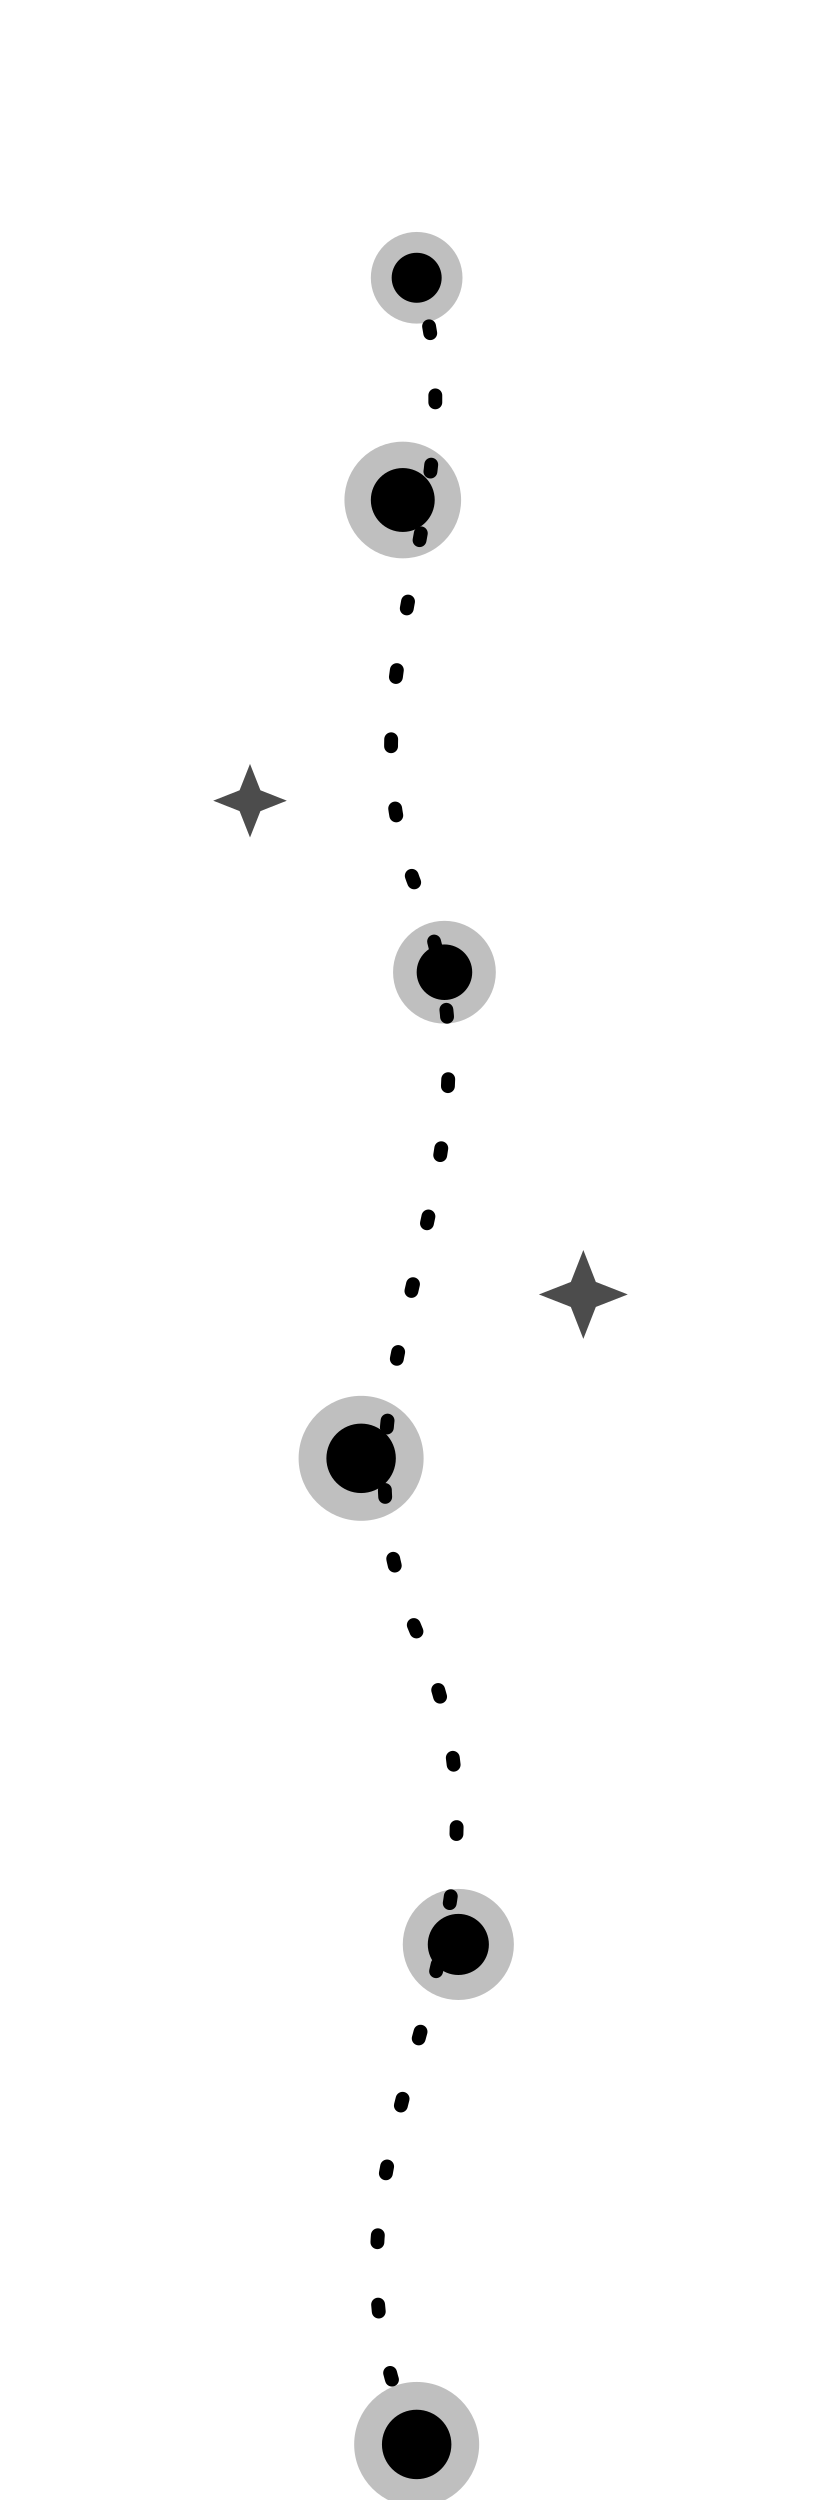
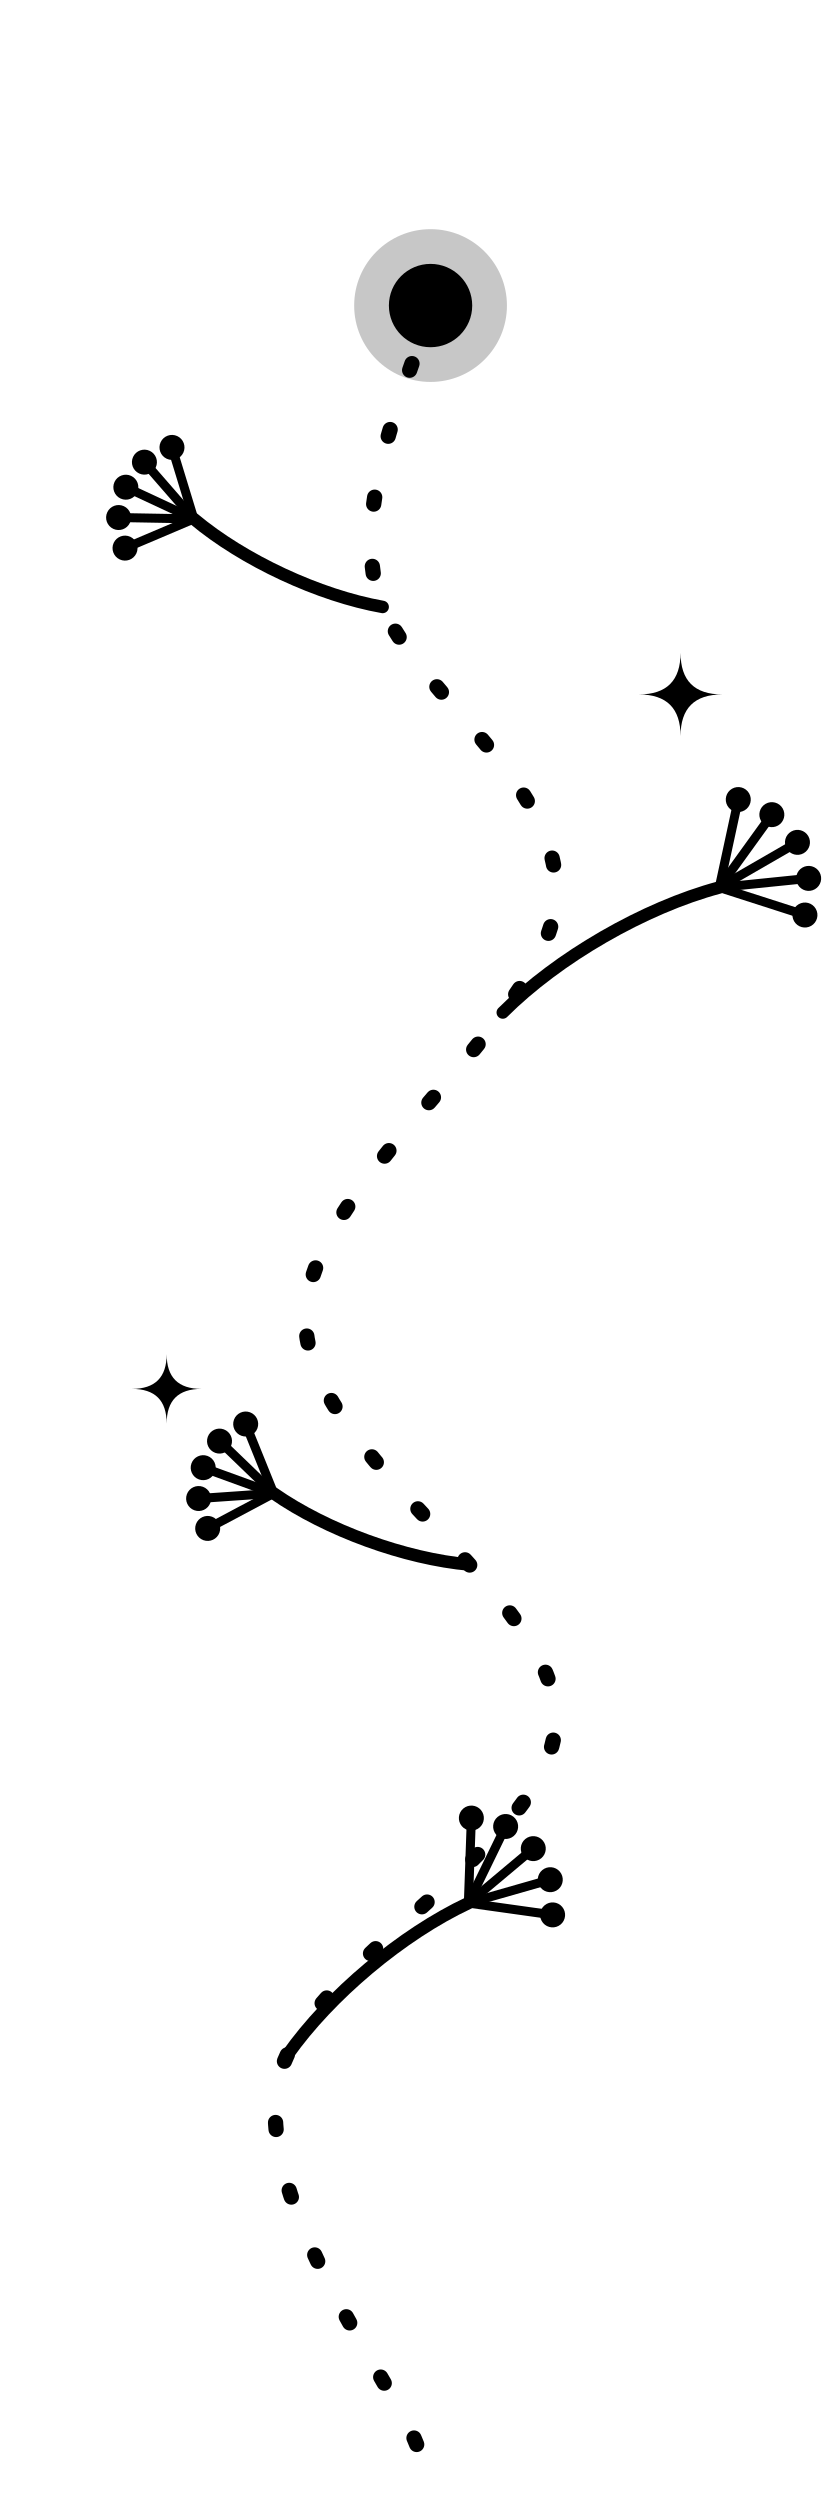
<svg xmlns="http://www.w3.org/2000/svg" viewBox="0 0 120 360" role="img" aria-labelledby="t d">
-   <g fill="none" stroke="currentColor" stroke-width="2" stroke-linecap="round" stroke-dasharray="1 9">
-     <path d="M60,352 C40,310 80,280 60,235 C44,198 76,168 60,128 C48,98 70,70 60,40" />
+   <g fill="none" stroke="currentColor" stroke-width="2.2" stroke-linecap="round" stroke-dasharray="1 9">
+     <path d="M60,352 C56.7,343.3 36.7,317.3 40,300 C43.3,282.7 79.3,266.3 80,248 C80.7,229.7 44,209.7 44,190 C44,170.3 78.3,147.7 80,130 C81.7,112.3 57,98.3 54,84 C51,69.7 60.7,50.7 62,44" />
  </g>
-   <g fill="currentColor" stroke="none">
-     <circle cx="60" cy="352" r="5" />
-     <circle cx="60" cy="352" r="9" opacity="0.25" />
-     <circle cx="66" cy="280" r="4.4" />
-     <circle cx="66" cy="280" r="8" opacity="0.25" />
-     <circle cx="52" cy="210" r="5" />
-     <circle cx="52" cy="210" r="9" opacity="0.25" />
-     <circle cx="64" cy="140" r="4" />
-     <circle cx="64" cy="140" r="7.4" opacity="0.25" />
-     <circle cx="58" cy="72" r="4.6" />
-     <circle cx="58" cy="72" r="8.4" opacity="0.25" />
-     <circle cx="60" cy="40" r="3.6" />
-     <circle cx="60" cy="40" r="6.6" opacity="0.25" />
-     <g opacity="0.7">
-       <path d="M84,180 l1.8,4.6 4.6,1.8 -4.6,1.8 -1.8,4.6 -1.8,-4.6 -4.6,-1.8 4.6,-1.8z" />
-       <path d="M36,110 l1.5,3.8 3.8,1.5 -3.8,1.5 -1.5,3.8 -1.5,-3.8 -3.8,-1.5 3.8,-1.5z" />
-     </g>
+   <g transform="translate(41.4,295.9) rotate(-40)">
+     <path d="M0,0 C10.2,-2.7 23.8,-2.7 34,0" fill="none" stroke="currentColor" stroke-width="1.8" stroke-linecap="round" />
+     <path d="M34,0 L42.2,-9.1" stroke="currentColor" stroke-width="1.3" stroke-linecap="round" />
+     <circle cx="42.2" cy="-9.1" r="1.8" fill="currentColor" />
+     <path d="M34,0 L45.2,-5" stroke="currentColor" stroke-width="1.3" stroke-linecap="round" />
+     <circle cx="45.2" cy="-5" r="1.8" fill="currentColor" />
+     <path d="M34,0 L46.2,0" stroke="currentColor" stroke-width="1.3" stroke-linecap="round" />
+     <circle cx="46.2" cy="0" r="1.8" fill="currentColor" />
+     <path d="M34,0 L45.2,5" stroke="currentColor" stroke-width="1.3" stroke-linecap="round" />
+     <circle cx="45.2" cy="5" r="1.8" fill="currentColor" />
+     <path d="M34,0 L42.2,9.1" stroke="currentColor" stroke-width="1.3" stroke-linecap="round" />
+     <circle cx="42.2" cy="9.1" r="1.8" fill="currentColor" />
+   </g>
+   <g transform="translate(67.6,225.3) rotate(200)">
+     <path d="M0,0 C9,-2.4 21,-2.4 30,0" fill="none" stroke="currentColor" stroke-width="1.8" stroke-linecap="round" />
+     <path d="M30,0 L37.2,-8" stroke="currentColor" stroke-width="1.3" stroke-linecap="round" />
+     <circle cx="37.2" cy="-8" r="1.8" fill="currentColor" />
+     <path d="M30,0 L39.9,-4.4" stroke="currentColor" stroke-width="1.3" stroke-linecap="round" />
+     <circle cx="39.9" cy="-4.4" r="1.8" fill="currentColor" />
+     <path d="M30,0 L40.8,0" stroke="currentColor" stroke-width="1.3" stroke-linecap="round" />
+     <circle cx="40.8" cy="0" r="1.8" fill="currentColor" />
+     <path d="M30,0 L39.9,4.4" stroke="currentColor" stroke-width="1.3" stroke-linecap="round" />
+     <circle cx="39.9" cy="4.4" r="1.8" fill="currentColor" />
+     <path d="M30,0 L37.2,8" stroke="currentColor" stroke-width="1.3" stroke-linecap="round" />
+     <circle cx="37.2" cy="8" r="1.8" fill="currentColor" />
+   </g>
+   <g transform="translate(72.4,145.8) rotate(-30)">
+     <path d="M0,0 C10.8,-2.9 25.2,-2.9 36,0" fill="none" stroke="currentColor" stroke-width="1.8" stroke-linecap="round" />
+     <path d="M36,0 L44.7,-9.6" stroke="currentColor" stroke-width="1.3" stroke-linecap="round" />
+     <circle cx="44.7" cy="-9.6" r="1.8" fill="currentColor" />
+     <path d="M36,0 L47.8,-5.3" stroke="currentColor" stroke-width="1.3" stroke-linecap="round" />
+     <circle cx="47.8" cy="-5.3" r="1.8" fill="currentColor" />
+     <path d="M36,0 L49,0" stroke="currentColor" stroke-width="1.3" stroke-linecap="round" />
+     <circle cx="49" cy="0" r="1.8" fill="currentColor" />
+     <path d="M36,0 L47.8,5.3" stroke="currentColor" stroke-width="1.3" stroke-linecap="round" />
+     <circle cx="47.8" cy="5.3" r="1.8" fill="currentColor" />
+     <path d="M36,0 L44.7,9.6" stroke="currentColor" stroke-width="1.3" stroke-linecap="round" />
+     <circle cx="44.7" cy="9.6" r="1.8" fill="currentColor" />
+   </g>
+   <g transform="translate(55.1,87.4) rotate(205)">
+     <path d="M0,0 C9,-2.4 21,-2.4 30,0" fill="none" stroke="currentColor" stroke-width="1.8" stroke-linecap="round" />
+     <path d="M30,0 L37.2,-8" stroke="currentColor" stroke-width="1.3" stroke-linecap="round" />
+     <circle cx="37.2" cy="-8" r="1.8" fill="currentColor" />
+     <path d="M30,0 L39.9,-4.4" stroke="currentColor" stroke-width="1.3" stroke-linecap="round" />
+     <circle cx="39.9" cy="-4.4" r="1.8" fill="currentColor" />
+     <path d="M30,0 L40.8,0" stroke="currentColor" stroke-width="1.3" stroke-linecap="round" />
+     <circle cx="40.8" cy="0" r="1.8" fill="currentColor" />
+     <path d="M30,0 L39.9,4.4" stroke="currentColor" stroke-width="1.3" stroke-linecap="round" />
+     <circle cx="39.9" cy="4.4" r="1.8" fill="currentColor" />
+     <path d="M30,0 L37.2,8" stroke="currentColor" stroke-width="1.3" stroke-linecap="round" />
+     <circle cx="37.2" cy="8" r="1.8" fill="currentColor" />
+   </g>
+   <g fill="currentColor">
+     <circle cx="62" cy="44" r="6" />
+     <circle cx="62" cy="44" r="11" fill-opacity=".22" />
+     <path d="M0,-6 Q0,0 6,0 Q0,0 0,6 Q0,0 -6,0 Q0,0 0,-6Z" transform="translate(98,100)" />
+     <path d="M0,-5 Q0,0 5,0 Q0,0 0,5 Q0,0 -5,0 Q0,0 0,-5Z" transform="translate(24,200)" />
  </g>
</svg>
